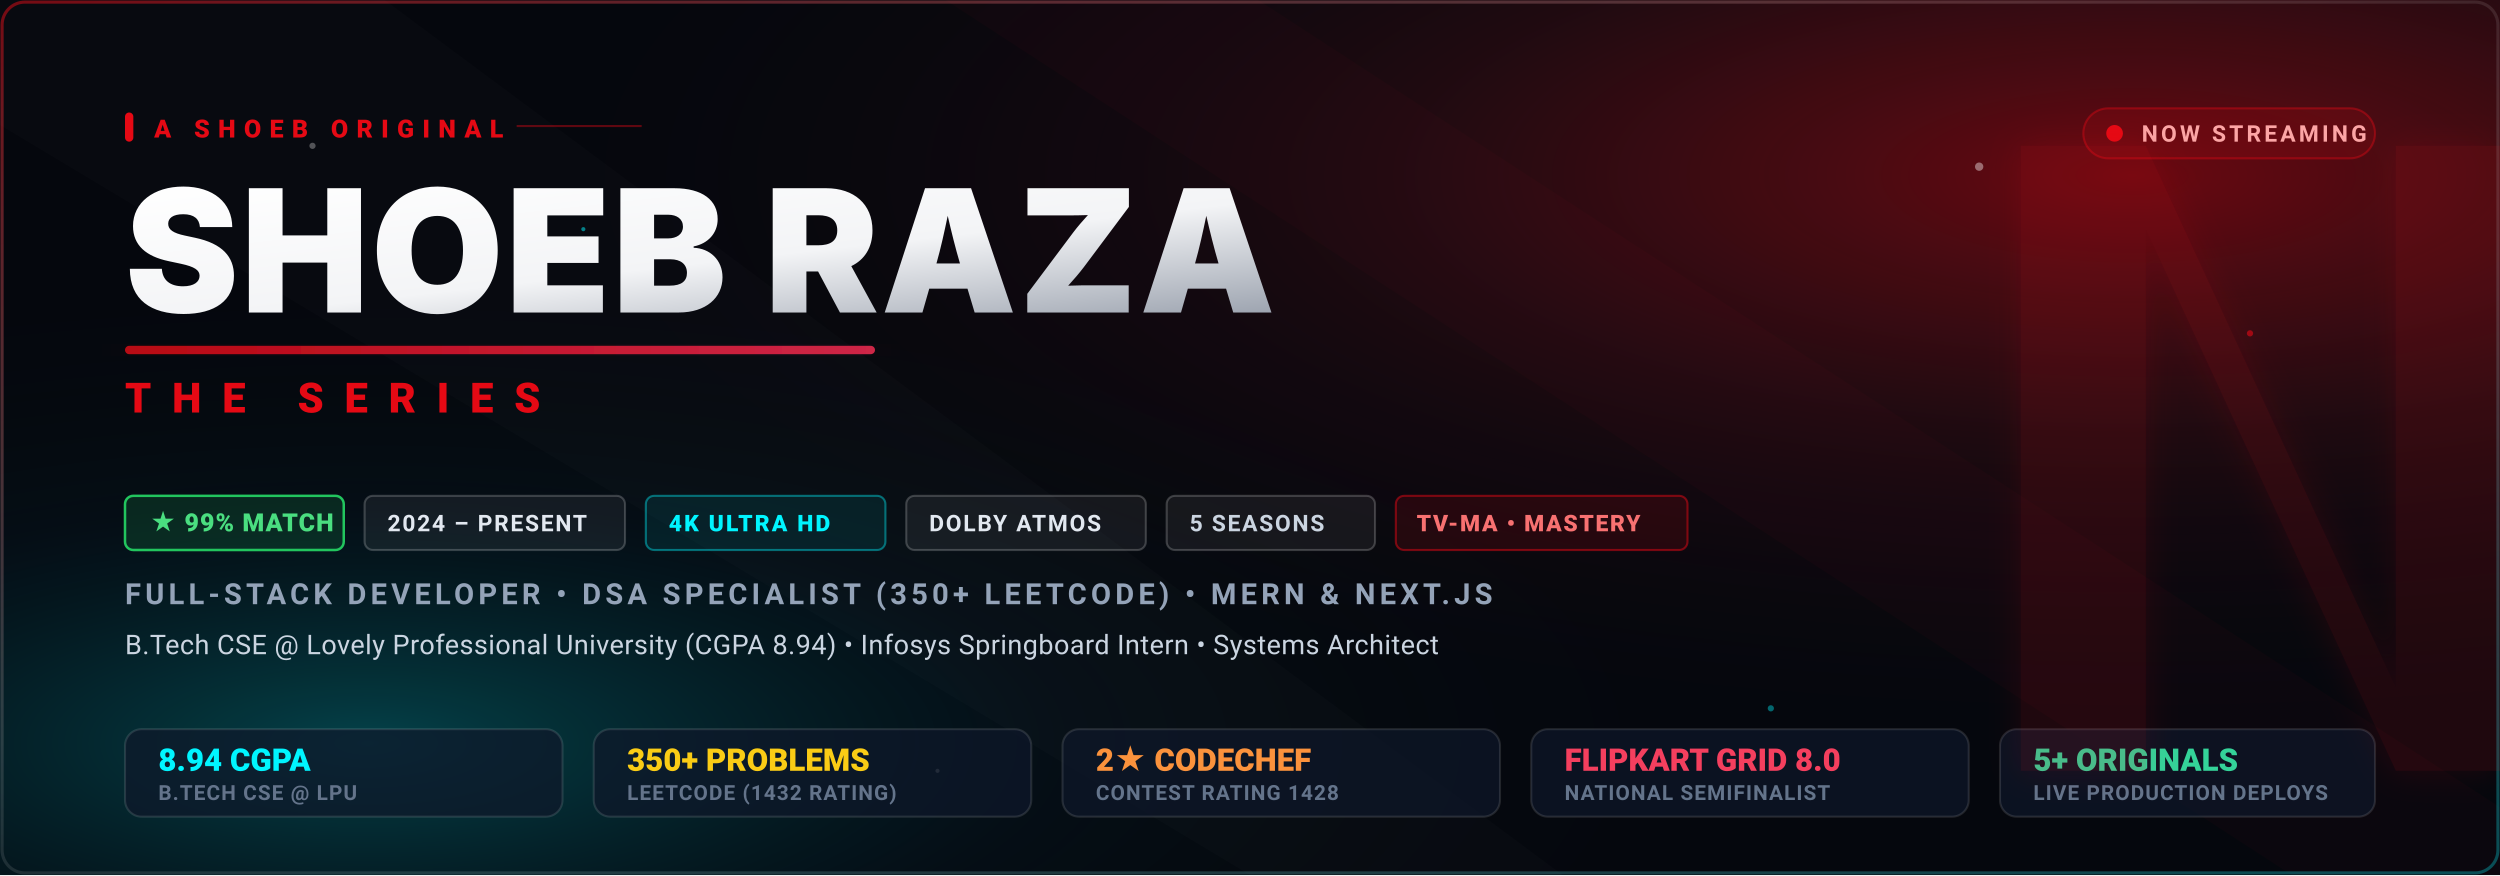
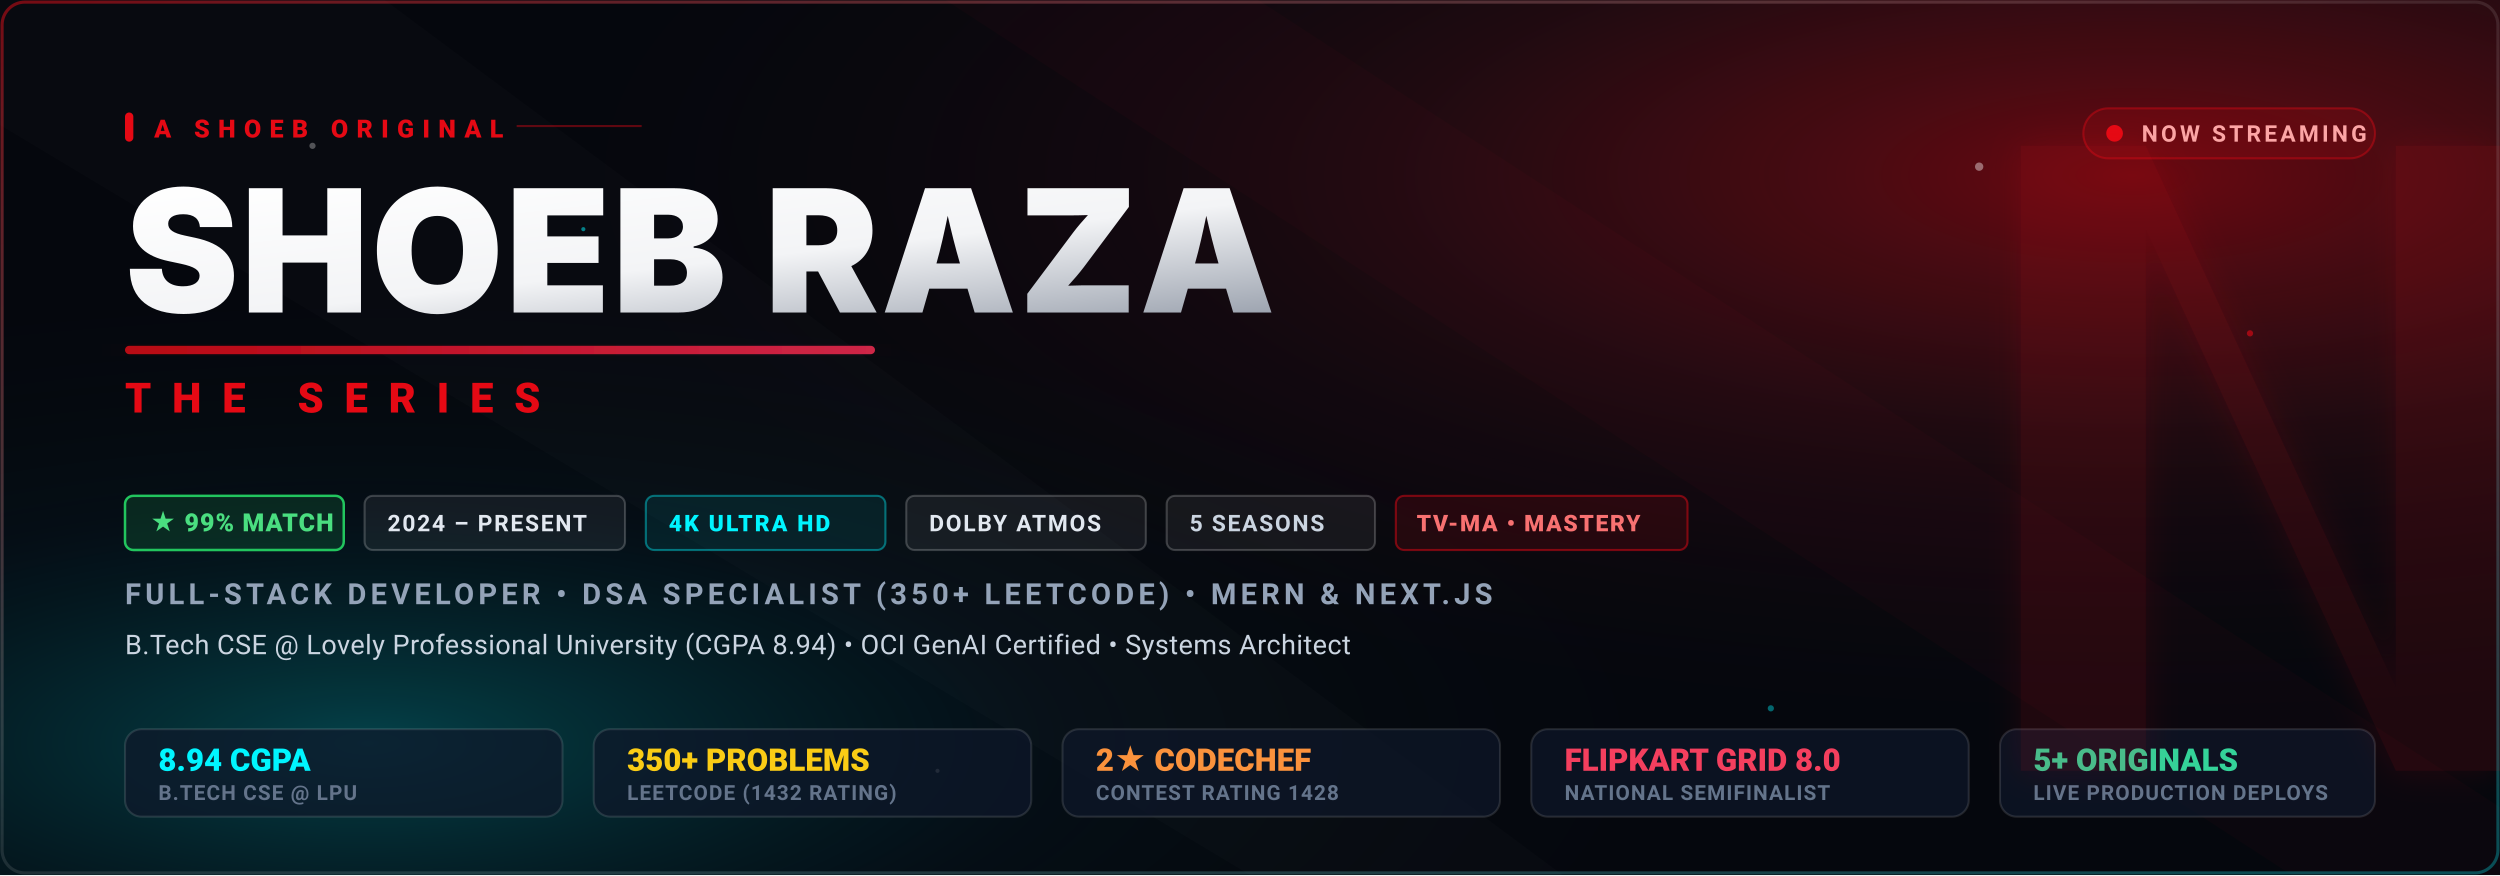
<svg xmlns="http://www.w3.org/2000/svg" viewBox="0 0 1200 420" width="100%" height="auto" style="background:#05070d; border-radius:12px; overflow:hidden; font-family:-apple-system, BlinkMacSystemFont, 'Segoe UI', Roboto, Helvetica, Arial, sans-serif;">
  <defs>
    <radialGradient id="bgGlowRed" cx="85%" cy="20%" r="65%">
      <stop offset="0%" stop-color="#e50914" stop-opacity="0.45" />
      <stop offset="45%" stop-color="#b81d24" stop-opacity="0.15" />
      <stop offset="100%" stop-color="#05070d" stop-opacity="0" />
    </radialGradient>
    <radialGradient id="bgGlowCyan" cx="15%" cy="85%" r="55%">
      <stop offset="0%" stop-color="#00f5ff" stop-opacity="0.25" />
      <stop offset="50%" stop-color="#005f73" stop-opacity="0.08" />
      <stop offset="100%" stop-color="#05070d" stop-opacity="0" />
    </radialGradient>
    <linearGradient id="textShimmer" x1="0%" y1="0%" x2="100%" y2="100%">
      <stop offset="0%" stop-color="#ffffff" />
      <stop offset="55%" stop-color="#f3f4f6" />
      <stop offset="100%" stop-color="#9ca3af" />
    </linearGradient>
    <linearGradient id="redAccent" x1="0%" y1="0%" x2="100%" y2="0%">
      <stop offset="0%" stop-color="#e50914" />
      <stop offset="100%" stop-color="#ff2d55" />
    </linearGradient>
    <linearGradient id="borderGrad" x1="0%" y1="0%" x2="100%" y2="100%">
      <stop offset="0%" stop-color="rgba(229,9,20,0.5)" />
      <stop offset="50%" stop-color="rgba(255,255,255,0.1)" />
      <stop offset="100%" stop-color="rgba(0,245,255,0.3)" />
    </linearGradient>
    <filter id="glowEffect" x="-20%" y="-20%" width="140%" height="140%">
      <feGaussianBlur stdDeviation="8" result="blur" />
      <feMerge>
        <feMergeNode in="blur" />
        <feMergeNode in="SourceGraphic" />
      </feMerge>
    </filter>
  </defs>
  <rect width="1200" height="420" fill="#05070d" />
  <rect width="1200" height="420" fill="url(#bgGlowRed)" />
  <rect width="1200" height="420" fill="url(#bgGlowCyan)" />
  <path d="M-100,0 L600,420 L750,420 L50,-100 Z" fill="white" opacity="0.015" />
  <path d="M300,-100 L1100,420 L1250,420 L450,-100 Z" fill="#e50914" opacity="0.03" />
  <rect x="1" y="1" width="1198" height="418" rx="11" fill="none" stroke="url(#borderGrad)" stroke-width="1.5" />
  <circle cx="150" cy="70" r="1.5" fill="#fff" opacity="0.3" />
  <circle cx="280" cy="110" r="1" fill="#00f5ff" opacity="0.5" />
  <circle cx="950" cy="80" r="2" fill="#fff" opacity="0.4" />
  <circle cx="1080" cy="160" r="1.5" fill="#e50914" opacity="0.6" />
  <circle cx="850" cy="340" r="1.5" fill="#00f5ff" opacity="0.4" />
  <circle cx="450" cy="370" r="1" fill="#fff" opacity="0.3" />
  <g transform="translate(60, 52)">
    <rect x="0" y="2" width="4" height="14" rx="2" fill="#e50914" />
    <text x="14" y="14" fill="#e50914" font-size="12" font-weight="900" letter-spacing="4" font-family="'Segoe UI', Roboto, sans-serif">A SHOEB ORIGINAL</text>
    <rect x="188" y="8" width="60" height="1" fill="rgba(229,9,20,0.4)" />
    <rect x="940" y="0" width="140" height="24" rx="12" fill="rgba(229,9,20,0.12)" stroke="rgba(229,9,20,0.4)" stroke-width="1" />
    <circle cx="955" cy="12" r="4" fill="#e50914" />
    <text x="968" y="16" fill="#fca5a5" font-size="11" font-weight="700" letter-spacing="1.5">NOW STREAMING</text>
  </g>
  <g transform="translate(60, 150)">
    <text x="0" y="0" fill="url(#textShimmer)" font-size="82" font-weight="950" letter-spacing="1" font-family="Impact, 'Arial Black', -apple-system, sans-serif">
      SHOEB RAZA
    </text>
    <rect x="0" y="16" width="360" height="4" rx="2" fill="url(#redAccent)" filter="url(#glowEffect)" opacity="0.8" />
  </g>
  <g transform="translate(60, 198)">
    <text x="0" y="0" fill="#e50914" font-size="20" font-weight="900" letter-spacing="10" font-family="'Segoe UI', Roboto, sans-serif">
      THE SERIES
    </text>
  </g>
  <g transform="translate(60, 238)">
    <rect x="0" y="0" width="105" height="26" rx="4" fill="rgba(34,197,94,0.15)" stroke="#22c55e" stroke-width="1.2" />
    <text x="12" y="17" fill="#4ade80" font-size="12" font-weight="800" letter-spacing="0.5">★ 99% MATCH</text>
    <rect x="115" y="0" width="125" height="26" rx="4" fill="rgba(255,255,255,0.06)" stroke="rgba(255,255,255,0.2)" stroke-width="1" />
    <text x="126" y="17" fill="#e2e8f0" font-size="11" font-weight="700" letter-spacing="0.8">2024 – PRESENT</text>
    <rect x="250" y="0" width="115" height="26" rx="4" fill="rgba(0,245,255,0.08)" stroke="rgba(0,245,255,0.4)" stroke-width="1" />
    <text x="261" y="17" fill="#00f5ff" font-size="11" font-weight="800" letter-spacing="1">4K ULTRA HD</text>
    <rect x="375" y="0" width="115" height="26" rx="4" fill="rgba(255,255,255,0.06)" stroke="rgba(255,255,255,0.2)" stroke-width="1" />
    <text x="386" y="17" fill="#e2e8f0" font-size="11" font-weight="700" letter-spacing="0.8">DOLBY ATMOS</text>
    <rect x="500" y="0" width="100" height="26" rx="4" fill="rgba(255,255,255,0.06)" stroke="rgba(255,255,255,0.2)" stroke-width="1" />
    <text x="511" y="17" fill="#cbd5e1" font-size="11" font-weight="700" letter-spacing="0.8">5 SEASONS</text>
    <rect x="610" y="0" width="140" height="26" rx="4" fill="rgba(229,9,20,0.12)" stroke="rgba(229,9,20,0.5)" stroke-width="1" />
    <text x="620" y="17" fill="#f87171" font-size="11" font-weight="800" letter-spacing="0.8">TV-MA • MASTERY</text>
  </g>
  <g transform="translate(60, 290)">
    <text x="0" y="0" fill="#94a3b8" font-size="14" font-weight="600" letter-spacing="2">
      FULL-STACK DEVELOPER • DSA SPECIALIST (350+ LEETCODE) • MERN &amp; NEXT.JS
    </text>
    <text x="0" y="24" fill="#cbd5e1" font-size="13" font-weight="400" letter-spacing="0.2">
-       B.Tech CSE @ Lovely Professional University (CGPA 8.94) • Infosys Springboard Intern • Systems Architect
+       B.Tech CSE @ Lovely Professional University (CGPA 8.94) • OCI GenAI Certified • Systems Architect
    </text>
  </g>
  <g transform="translate(60, 350)">
    <g transform="translate(0, 0)">
      <rect width="210" height="42" rx="8" fill="rgba(15,23,42,0.7)" stroke="rgba(255,255,255,0.12)" stroke-width="1" />
      <text x="16" y="20" fill="#00f5ff" font-size="15" font-weight="800">8.94 CGPA</text>
      <text x="16" y="34" fill="#64748b" font-size="10" font-weight="600" letter-spacing="0.5">B.TECH CSE @ LPU</text>
    </g>
    <g transform="translate(225, 0)">
      <rect width="210" height="42" rx="8" fill="rgba(15,23,42,0.7)" stroke="rgba(255,255,255,0.12)" stroke-width="1" />
      <text x="16" y="20" fill="#facc15" font-size="15" font-weight="800">350+ PROBLEMS</text>
      <text x="16" y="34" fill="#64748b" font-size="10" font-weight="600" letter-spacing="0.5">LEETCODE (1432 RATING)</text>
    </g>
    <g transform="translate(450, 0)">
      <rect width="210" height="42" rx="8" fill="rgba(15,23,42,0.7)" stroke="rgba(255,255,255,0.12)" stroke-width="1" />
      <text x="16" y="20" fill="#fb923c" font-size="15" font-weight="800">2★ CODECHEF</text>
      <text x="16" y="34" fill="#64748b" font-size="10" font-weight="600" letter-spacing="0.5">CONTEST RATING 1428</text>
    </g>
    <g transform="translate(675, 0)">
      <rect width="210" height="42" rx="8" fill="rgba(15,23,42,0.7)" stroke="rgba(255,255,255,0.12)" stroke-width="1" />
      <text x="16" y="20" fill="#f43f5e" font-size="15" font-weight="800">FLIPKART GRID 8.0</text>
      <text x="16" y="34" fill="#64748b" font-size="10" font-weight="600" letter-spacing="0.5">NATIONAL SEMIFINALIST</text>
    </g>
    <g transform="translate(900, 0)">
      <rect width="180" height="42" rx="8" fill="rgba(15,23,42,0.7)" stroke="rgba(255,255,255,0.12)" stroke-width="1" />
      <text x="16" y="20" fill="#34d399" font-size="15" font-weight="800">5+ ORIGINALS</text>
      <text x="16" y="34" fill="#64748b" font-size="10" font-weight="600" letter-spacing="0.5">LIVE PRODUCTION DEPLOYS</text>
    </g>
  </g>
  <g transform="translate(970, 70)" opacity="0.12">
    <path d="M0,0 L60,0 L180,260 L180,0 L240,0 L240,300 L180,300 L60,40 L60,300 L0,300 Z" fill="#e50914" filter="url(#glowEffect)" />
  </g>
</svg>
